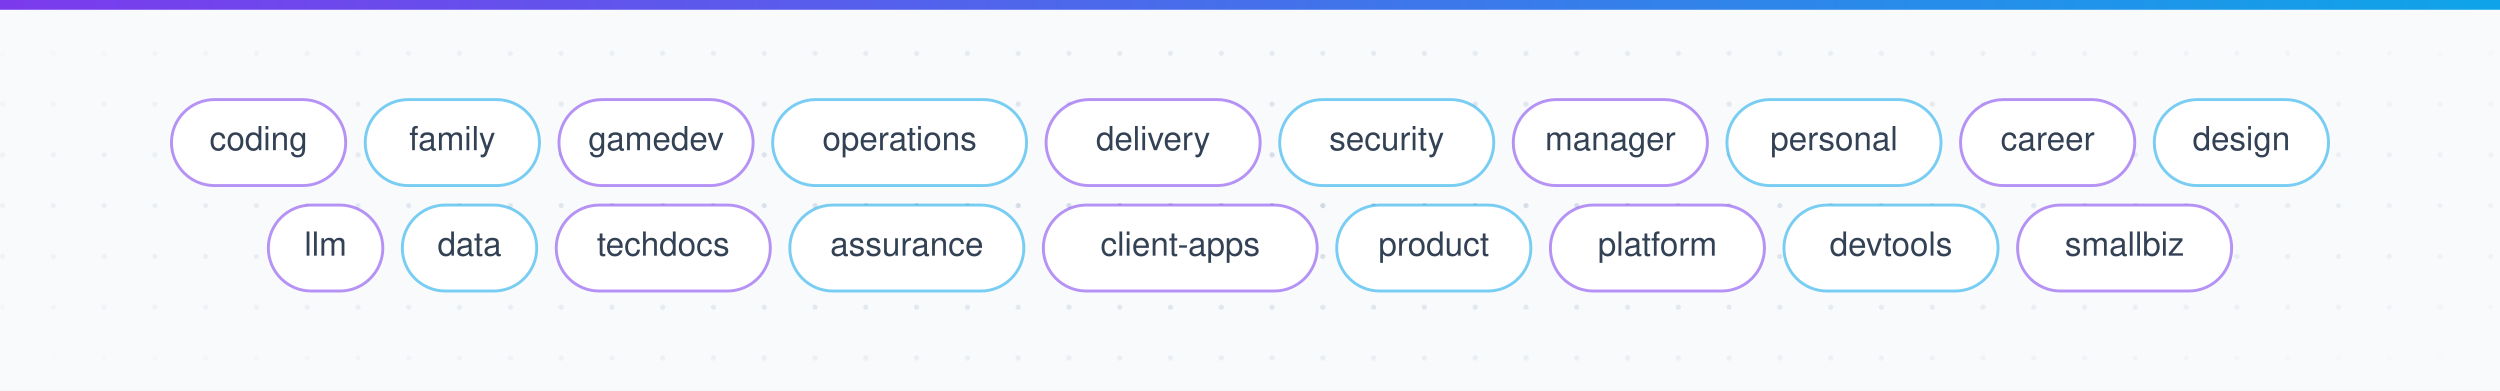
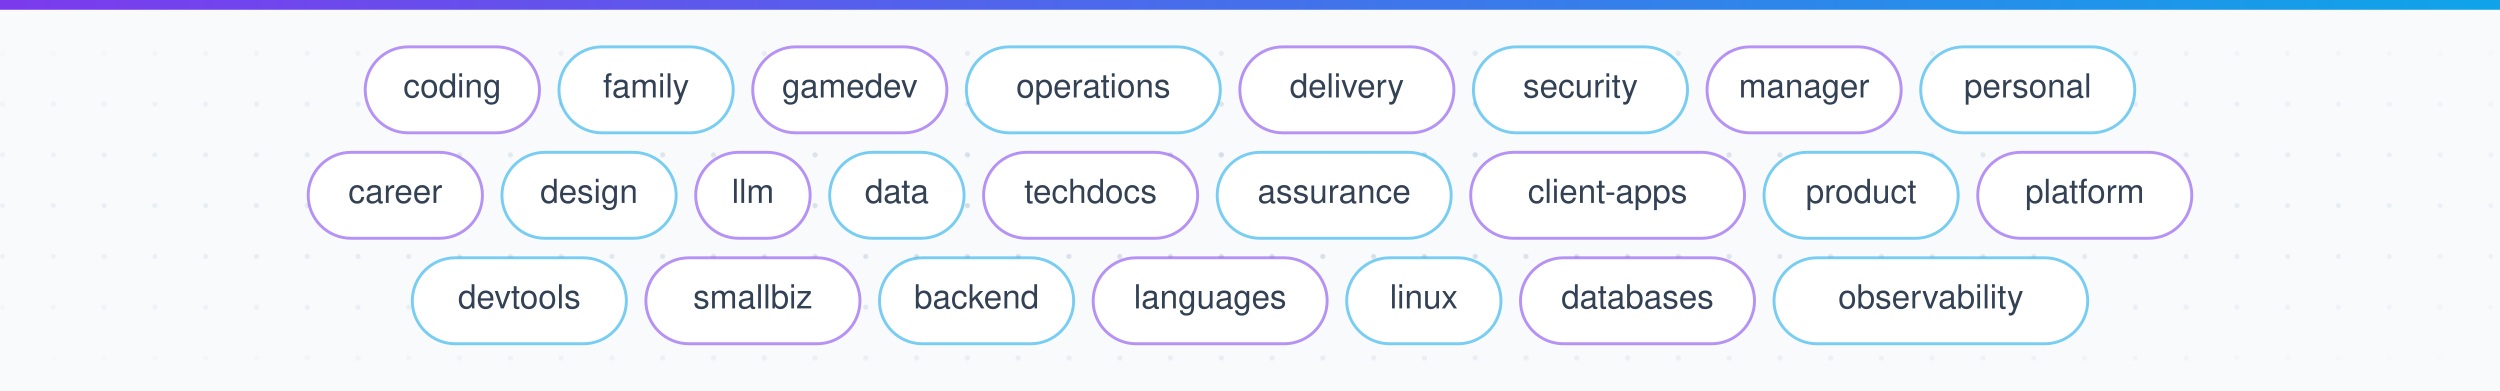
- <svg xmlns="http://www.w3.org/2000/svg" width="1280" height="200" viewBox="0 0 1280 200" role="img" aria-label="The nineteen plugins: coding, family, gamedev, operations, delivery, security, manager, personal, career, design, llm, data, techdocs, assurance, client-apps, product, platform, devtools and smallbiz">
+ <svg xmlns="http://www.w3.org/2000/svg" width="1280" height="200" viewBox="0 0 1280 200" role="img" aria-label="The twenty-four plugins: coding, family, gamedev, operations, delivery, security, manager, personal, career, design, llm, data, techdocs, assurance, client-apps, product, platform, devtools, smallbiz, backend, languages, linux, databases and observability">
  <defs>
    <pattern id="grid" width="26" height="26" patternUnits="userSpaceOnUse">
      <circle cx="1.3" cy="1.3" r="1.3" fill="#cbd5e1" />
    </pattern>
    <radialGradient id="fade" cx="50%" cy="50%" r="65%">
      <stop offset="0%" stop-color="#ffffff" stop-opacity="1" />
      <stop offset="100%" stop-color="#ffffff" stop-opacity="0" />
    </radialGradient>
    <mask id="fadeMask">
      <rect width="1280" height="200" fill="url(#fade)" />
    </mask>
    <linearGradient id="accent" x1="0" y1="0" x2="1" y2="0">
      <stop offset="0" stop-color="#7c3aed" />
      <stop offset="1" stop-color="#0ea5e9" />
    </linearGradient>
  </defs>
  <rect width="1280" height="200" fill="#f8fafc" />
  <g mask="url(#fadeMask)">
    <rect width="1280" height="200" fill="url(#grid)" />
  </g>
  <rect x="0" y="0" width="1280" height="5" fill="url(#accent)" />
-   <rect x="87.8" y="51.0" width="89.2" height="44" rx="22" fill="#ffffff" stroke="#7c3aed" stroke-opacity="0.55" stroke-width="1.5" />
-   <text x="132.4" y="73.0" text-anchor="middle" dominant-baseline="central" font-family="-apple-system, BlinkMacSystemFont, 'Segoe UI', Helvetica, Arial, sans-serif" font-size="17" font-weight="500" fill="#334155">coding</text>
-   <rect x="187.0" y="51.0" width="89.2" height="44" rx="22" fill="#ffffff" stroke="#0ea5e9" stroke-opacity="0.55" stroke-width="1.5" />
-   <text x="231.6" y="73.0" text-anchor="middle" dominant-baseline="central" font-family="-apple-system, BlinkMacSystemFont, 'Segoe UI', Helvetica, Arial, sans-serif" font-size="17" font-weight="500" fill="#334155">family</text>
-   <rect x="286.2" y="51.0" width="99.4" height="44" rx="22" fill="#ffffff" stroke="#7c3aed" stroke-opacity="0.55" stroke-width="1.5" />
-   <text x="335.9" y="73.0" text-anchor="middle" dominant-baseline="central" font-family="-apple-system, BlinkMacSystemFont, 'Segoe UI', Helvetica, Arial, sans-serif" font-size="17" font-weight="500" fill="#334155">gamedev</text>
-   <rect x="395.6" y="51.0" width="130.0" height="44" rx="22" fill="#ffffff" stroke="#0ea5e9" stroke-opacity="0.55" stroke-width="1.5" />
-   <text x="460.6" y="73.0" text-anchor="middle" dominant-baseline="central" font-family="-apple-system, BlinkMacSystemFont, 'Segoe UI', Helvetica, Arial, sans-serif" font-size="17" font-weight="500" fill="#334155">operations</text>
-   <rect x="535.6" y="51.0" width="109.6" height="44" rx="22" fill="#ffffff" stroke="#7c3aed" stroke-opacity="0.55" stroke-width="1.5" />
-   <text x="590.4" y="73.0" text-anchor="middle" dominant-baseline="central" font-family="-apple-system, BlinkMacSystemFont, 'Segoe UI', Helvetica, Arial, sans-serif" font-size="17" font-weight="500" fill="#334155">delivery</text>
-   <rect x="655.2" y="51.0" width="109.6" height="44" rx="22" fill="#ffffff" stroke="#0ea5e9" stroke-opacity="0.55" stroke-width="1.5" />
-   <text x="710.0" y="73.0" text-anchor="middle" dominant-baseline="central" font-family="-apple-system, BlinkMacSystemFont, 'Segoe UI', Helvetica, Arial, sans-serif" font-size="17" font-weight="500" fill="#334155">security</text>
-   <rect x="774.8" y="51.0" width="99.4" height="44" rx="22" fill="#ffffff" stroke="#7c3aed" stroke-opacity="0.55" stroke-width="1.5" />
-   <text x="824.5" y="73.0" text-anchor="middle" dominant-baseline="central" font-family="-apple-system, BlinkMacSystemFont, 'Segoe UI', Helvetica, Arial, sans-serif" font-size="17" font-weight="500" fill="#334155">manager</text>
-   <rect x="884.2" y="51.0" width="109.6" height="44" rx="22" fill="#ffffff" stroke="#0ea5e9" stroke-opacity="0.55" stroke-width="1.5" />
-   <text x="939.0" y="73.0" text-anchor="middle" dominant-baseline="central" font-family="-apple-system, BlinkMacSystemFont, 'Segoe UI', Helvetica, Arial, sans-serif" font-size="17" font-weight="500" fill="#334155">personal</text>
-   <rect x="1003.8" y="51.0" width="89.2" height="44" rx="22" fill="#ffffff" stroke="#7c3aed" stroke-opacity="0.55" stroke-width="1.5" />
-   <text x="1048.4" y="73.0" text-anchor="middle" dominant-baseline="central" font-family="-apple-system, BlinkMacSystemFont, 'Segoe UI', Helvetica, Arial, sans-serif" font-size="17" font-weight="500" fill="#334155">career</text>
-   <rect x="1103.0" y="51.0" width="89.2" height="44" rx="22" fill="#ffffff" stroke="#0ea5e9" stroke-opacity="0.55" stroke-width="1.5" />
-   <text x="1147.6" y="73.0" text-anchor="middle" dominant-baseline="central" font-family="-apple-system, BlinkMacSystemFont, 'Segoe UI', Helvetica, Arial, sans-serif" font-size="17" font-weight="500" fill="#334155">design</text>
-   <rect x="137.4" y="105.0" width="58.6" height="44" rx="22" fill="#ffffff" stroke="#7c3aed" stroke-opacity="0.55" stroke-width="1.5" />
-   <text x="166.7" y="127.0" text-anchor="middle" dominant-baseline="central" font-family="-apple-system, BlinkMacSystemFont, 'Segoe UI', Helvetica, Arial, sans-serif" font-size="17" font-weight="500" fill="#334155">llm</text>
-   <rect x="206.0" y="105.0" width="68.8" height="44" rx="22" fill="#ffffff" stroke="#0ea5e9" stroke-opacity="0.55" stroke-width="1.5" />
-   <text x="240.4" y="127.0" text-anchor="middle" dominant-baseline="central" font-family="-apple-system, BlinkMacSystemFont, 'Segoe UI', Helvetica, Arial, sans-serif" font-size="17" font-weight="500" fill="#334155">data</text>
-   <rect x="284.8" y="105.0" width="109.6" height="44" rx="22" fill="#ffffff" stroke="#7c3aed" stroke-opacity="0.55" stroke-width="1.5" />
-   <text x="339.6" y="127.0" text-anchor="middle" dominant-baseline="central" font-family="-apple-system, BlinkMacSystemFont, 'Segoe UI', Helvetica, Arial, sans-serif" font-size="17" font-weight="500" fill="#334155">techdocs</text>
-   <rect x="404.4" y="105.0" width="119.8" height="44" rx="22" fill="#ffffff" stroke="#0ea5e9" stroke-opacity="0.55" stroke-width="1.5" />
-   <text x="464.3" y="127.0" text-anchor="middle" dominant-baseline="central" font-family="-apple-system, BlinkMacSystemFont, 'Segoe UI', Helvetica, Arial, sans-serif" font-size="17" font-weight="500" fill="#334155">assurance</text>
-   <rect x="534.2" y="105.0" width="140.2" height="44" rx="22" fill="#ffffff" stroke="#7c3aed" stroke-opacity="0.55" stroke-width="1.5" />
-   <text x="604.3" y="127.0" text-anchor="middle" dominant-baseline="central" font-family="-apple-system, BlinkMacSystemFont, 'Segoe UI', Helvetica, Arial, sans-serif" font-size="17" font-weight="500" fill="#334155">client-apps</text>
-   <rect x="684.4" y="105.0" width="99.4" height="44" rx="22" fill="#ffffff" stroke="#0ea5e9" stroke-opacity="0.55" stroke-width="1.5" />
-   <text x="734.1" y="127.0" text-anchor="middle" dominant-baseline="central" font-family="-apple-system, BlinkMacSystemFont, 'Segoe UI', Helvetica, Arial, sans-serif" font-size="17" font-weight="500" fill="#334155">product</text>
-   <rect x="793.8" y="105.0" width="109.6" height="44" rx="22" fill="#ffffff" stroke="#7c3aed" stroke-opacity="0.55" stroke-width="1.5" />
-   <text x="848.6" y="127.0" text-anchor="middle" dominant-baseline="central" font-family="-apple-system, BlinkMacSystemFont, 'Segoe UI', Helvetica, Arial, sans-serif" font-size="17" font-weight="500" fill="#334155">platform</text>
-   <rect x="913.4" y="105.0" width="109.6" height="44" rx="22" fill="#ffffff" stroke="#0ea5e9" stroke-opacity="0.55" stroke-width="1.5" />
-   <text x="968.2" y="127.0" text-anchor="middle" dominant-baseline="central" font-family="-apple-system, BlinkMacSystemFont, 'Segoe UI', Helvetica, Arial, sans-serif" font-size="17" font-weight="500" fill="#334155">devtools</text>
-   <rect x="1033.0" y="105.0" width="109.6" height="44" rx="22" fill="#ffffff" stroke="#7c3aed" stroke-opacity="0.55" stroke-width="1.5" />
-   <text x="1087.8" y="127.0" text-anchor="middle" dominant-baseline="central" font-family="-apple-system, BlinkMacSystemFont, 'Segoe UI', Helvetica, Arial, sans-serif" font-size="17" font-weight="500" fill="#334155">smallbiz</text>
+   <rect x="187.0" y="24.0" width="89.2" height="44" rx="22" fill="#ffffff" stroke="#7c3aed" stroke-opacity="0.55" stroke-width="1.5" />
+   <text x="231.6" y="46.0" text-anchor="middle" dominant-baseline="central" font-family="-apple-system, BlinkMacSystemFont, 'Segoe UI', Helvetica, Arial, sans-serif" font-size="17" font-weight="500" fill="#334155">coding</text>
+   <rect x="286.2" y="24.0" width="89.2" height="44" rx="22" fill="#ffffff" stroke="#0ea5e9" stroke-opacity="0.55" stroke-width="1.5" />
+   <text x="330.8" y="46.0" text-anchor="middle" dominant-baseline="central" font-family="-apple-system, BlinkMacSystemFont, 'Segoe UI', Helvetica, Arial, sans-serif" font-size="17" font-weight="500" fill="#334155">family</text>
+   <rect x="385.4" y="24.0" width="99.4" height="44" rx="22" fill="#ffffff" stroke="#7c3aed" stroke-opacity="0.55" stroke-width="1.5" />
+   <text x="435.1" y="46.0" text-anchor="middle" dominant-baseline="central" font-family="-apple-system, BlinkMacSystemFont, 'Segoe UI', Helvetica, Arial, sans-serif" font-size="17" font-weight="500" fill="#334155">gamedev</text>
+   <rect x="494.8" y="24.0" width="130.0" height="44" rx="22" fill="#ffffff" stroke="#0ea5e9" stroke-opacity="0.55" stroke-width="1.5" />
+   <text x="559.8" y="46.0" text-anchor="middle" dominant-baseline="central" font-family="-apple-system, BlinkMacSystemFont, 'Segoe UI', Helvetica, Arial, sans-serif" font-size="17" font-weight="500" fill="#334155">operations</text>
+   <rect x="634.8" y="24.0" width="109.6" height="44" rx="22" fill="#ffffff" stroke="#7c3aed" stroke-opacity="0.55" stroke-width="1.5" />
+   <text x="689.6" y="46.0" text-anchor="middle" dominant-baseline="central" font-family="-apple-system, BlinkMacSystemFont, 'Segoe UI', Helvetica, Arial, sans-serif" font-size="17" font-weight="500" fill="#334155">delivery</text>
+   <rect x="754.4" y="24.0" width="109.6" height="44" rx="22" fill="#ffffff" stroke="#0ea5e9" stroke-opacity="0.55" stroke-width="1.5" />
+   <text x="809.2" y="46.0" text-anchor="middle" dominant-baseline="central" font-family="-apple-system, BlinkMacSystemFont, 'Segoe UI', Helvetica, Arial, sans-serif" font-size="17" font-weight="500" fill="#334155">security</text>
+   <rect x="874.0" y="24.0" width="99.4" height="44" rx="22" fill="#ffffff" stroke="#7c3aed" stroke-opacity="0.55" stroke-width="1.5" />
+   <text x="923.7" y="46.0" text-anchor="middle" dominant-baseline="central" font-family="-apple-system, BlinkMacSystemFont, 'Segoe UI', Helvetica, Arial, sans-serif" font-size="17" font-weight="500" fill="#334155">manager</text>
+   <rect x="983.4" y="24.0" width="109.6" height="44" rx="22" fill="#ffffff" stroke="#0ea5e9" stroke-opacity="0.55" stroke-width="1.5" />
+   <text x="1038.2" y="46.0" text-anchor="middle" dominant-baseline="central" font-family="-apple-system, BlinkMacSystemFont, 'Segoe UI', Helvetica, Arial, sans-serif" font-size="17" font-weight="500" fill="#334155">personal</text>
+   <rect x="157.8" y="78.0" width="89.2" height="44" rx="22" fill="#ffffff" stroke="#7c3aed" stroke-opacity="0.55" stroke-width="1.5" />
+   <text x="202.4" y="100.0" text-anchor="middle" dominant-baseline="central" font-family="-apple-system, BlinkMacSystemFont, 'Segoe UI', Helvetica, Arial, sans-serif" font-size="17" font-weight="500" fill="#334155">career</text>
+   <rect x="257.0" y="78.0" width="89.2" height="44" rx="22" fill="#ffffff" stroke="#0ea5e9" stroke-opacity="0.55" stroke-width="1.5" />
+   <text x="301.6" y="100.0" text-anchor="middle" dominant-baseline="central" font-family="-apple-system, BlinkMacSystemFont, 'Segoe UI', Helvetica, Arial, sans-serif" font-size="17" font-weight="500" fill="#334155">design</text>
+   <rect x="356.2" y="78.0" width="58.6" height="44" rx="22" fill="#ffffff" stroke="#7c3aed" stroke-opacity="0.55" stroke-width="1.5" />
+   <text x="385.5" y="100.0" text-anchor="middle" dominant-baseline="central" font-family="-apple-system, BlinkMacSystemFont, 'Segoe UI', Helvetica, Arial, sans-serif" font-size="17" font-weight="500" fill="#334155">llm</text>
+   <rect x="424.8" y="78.0" width="68.8" height="44" rx="22" fill="#ffffff" stroke="#0ea5e9" stroke-opacity="0.55" stroke-width="1.5" />
+   <text x="459.2" y="100.0" text-anchor="middle" dominant-baseline="central" font-family="-apple-system, BlinkMacSystemFont, 'Segoe UI', Helvetica, Arial, sans-serif" font-size="17" font-weight="500" fill="#334155">data</text>
+   <rect x="503.6" y="78.0" width="109.6" height="44" rx="22" fill="#ffffff" stroke="#7c3aed" stroke-opacity="0.55" stroke-width="1.5" />
+   <text x="558.4" y="100.0" text-anchor="middle" dominant-baseline="central" font-family="-apple-system, BlinkMacSystemFont, 'Segoe UI', Helvetica, Arial, sans-serif" font-size="17" font-weight="500" fill="#334155">techdocs</text>
+   <rect x="623.2" y="78.0" width="119.8" height="44" rx="22" fill="#ffffff" stroke="#0ea5e9" stroke-opacity="0.55" stroke-width="1.5" />
+   <text x="683.1" y="100.0" text-anchor="middle" dominant-baseline="central" font-family="-apple-system, BlinkMacSystemFont, 'Segoe UI', Helvetica, Arial, sans-serif" font-size="17" font-weight="500" fill="#334155">assurance</text>
+   <rect x="753.0" y="78.0" width="140.2" height="44" rx="22" fill="#ffffff" stroke="#7c3aed" stroke-opacity="0.55" stroke-width="1.5" />
+   <text x="823.1" y="100.0" text-anchor="middle" dominant-baseline="central" font-family="-apple-system, BlinkMacSystemFont, 'Segoe UI', Helvetica, Arial, sans-serif" font-size="17" font-weight="500" fill="#334155">client-apps</text>
+   <rect x="903.2" y="78.0" width="99.4" height="44" rx="22" fill="#ffffff" stroke="#0ea5e9" stroke-opacity="0.55" stroke-width="1.5" />
+   <text x="952.9" y="100.0" text-anchor="middle" dominant-baseline="central" font-family="-apple-system, BlinkMacSystemFont, 'Segoe UI', Helvetica, Arial, sans-serif" font-size="17" font-weight="500" fill="#334155">product</text>
+   <rect x="1012.6" y="78.0" width="109.6" height="44" rx="22" fill="#ffffff" stroke="#7c3aed" stroke-opacity="0.55" stroke-width="1.5" />
+   <text x="1067.4" y="100.0" text-anchor="middle" dominant-baseline="central" font-family="-apple-system, BlinkMacSystemFont, 'Segoe UI', Helvetica, Arial, sans-serif" font-size="17" font-weight="500" fill="#334155">platform</text>
+   <rect x="211.1" y="132.0" width="109.6" height="44" rx="22" fill="#ffffff" stroke="#0ea5e9" stroke-opacity="0.55" stroke-width="1.5" />
+   <text x="265.9" y="154.0" text-anchor="middle" dominant-baseline="central" font-family="-apple-system, BlinkMacSystemFont, 'Segoe UI', Helvetica, Arial, sans-serif" font-size="17" font-weight="500" fill="#334155">devtools</text>
+   <rect x="330.7" y="132.0" width="109.6" height="44" rx="22" fill="#ffffff" stroke="#7c3aed" stroke-opacity="0.55" stroke-width="1.5" />
+   <text x="385.5" y="154.0" text-anchor="middle" dominant-baseline="central" font-family="-apple-system, BlinkMacSystemFont, 'Segoe UI', Helvetica, Arial, sans-serif" font-size="17" font-weight="500" fill="#334155">smallbiz</text>
+   <rect x="450.3" y="132.0" width="99.4" height="44" rx="22" fill="#ffffff" stroke="#0ea5e9" stroke-opacity="0.55" stroke-width="1.5" />
+   <text x="500.0" y="154.0" text-anchor="middle" dominant-baseline="central" font-family="-apple-system, BlinkMacSystemFont, 'Segoe UI', Helvetica, Arial, sans-serif" font-size="17" font-weight="500" fill="#334155">backend</text>
+   <rect x="559.7" y="132.0" width="119.8" height="44" rx="22" fill="#ffffff" stroke="#7c3aed" stroke-opacity="0.55" stroke-width="1.5" />
+   <text x="619.6" y="154.0" text-anchor="middle" dominant-baseline="central" font-family="-apple-system, BlinkMacSystemFont, 'Segoe UI', Helvetica, Arial, sans-serif" font-size="17" font-weight="500" fill="#334155">languages</text>
+   <rect x="689.5" y="132.0" width="79.0" height="44" rx="22" fill="#ffffff" stroke="#0ea5e9" stroke-opacity="0.55" stroke-width="1.5" />
+   <text x="729.0" y="154.0" text-anchor="middle" dominant-baseline="central" font-family="-apple-system, BlinkMacSystemFont, 'Segoe UI', Helvetica, Arial, sans-serif" font-size="17" font-weight="500" fill="#334155">linux</text>
+   <rect x="778.5" y="132.0" width="119.8" height="44" rx="22" fill="#ffffff" stroke="#7c3aed" stroke-opacity="0.55" stroke-width="1.5" />
+   <text x="838.4" y="154.0" text-anchor="middle" dominant-baseline="central" font-family="-apple-system, BlinkMacSystemFont, 'Segoe UI', Helvetica, Arial, sans-serif" font-size="17" font-weight="500" fill="#334155">databases</text>
+   <rect x="908.3" y="132.0" width="160.6" height="44" rx="22" fill="#ffffff" stroke="#0ea5e9" stroke-opacity="0.55" stroke-width="1.5" />
+   <text x="988.6" y="154.0" text-anchor="middle" dominant-baseline="central" font-family="-apple-system, BlinkMacSystemFont, 'Segoe UI', Helvetica, Arial, sans-serif" font-size="17" font-weight="500" fill="#334155">observability</text>
</svg>
